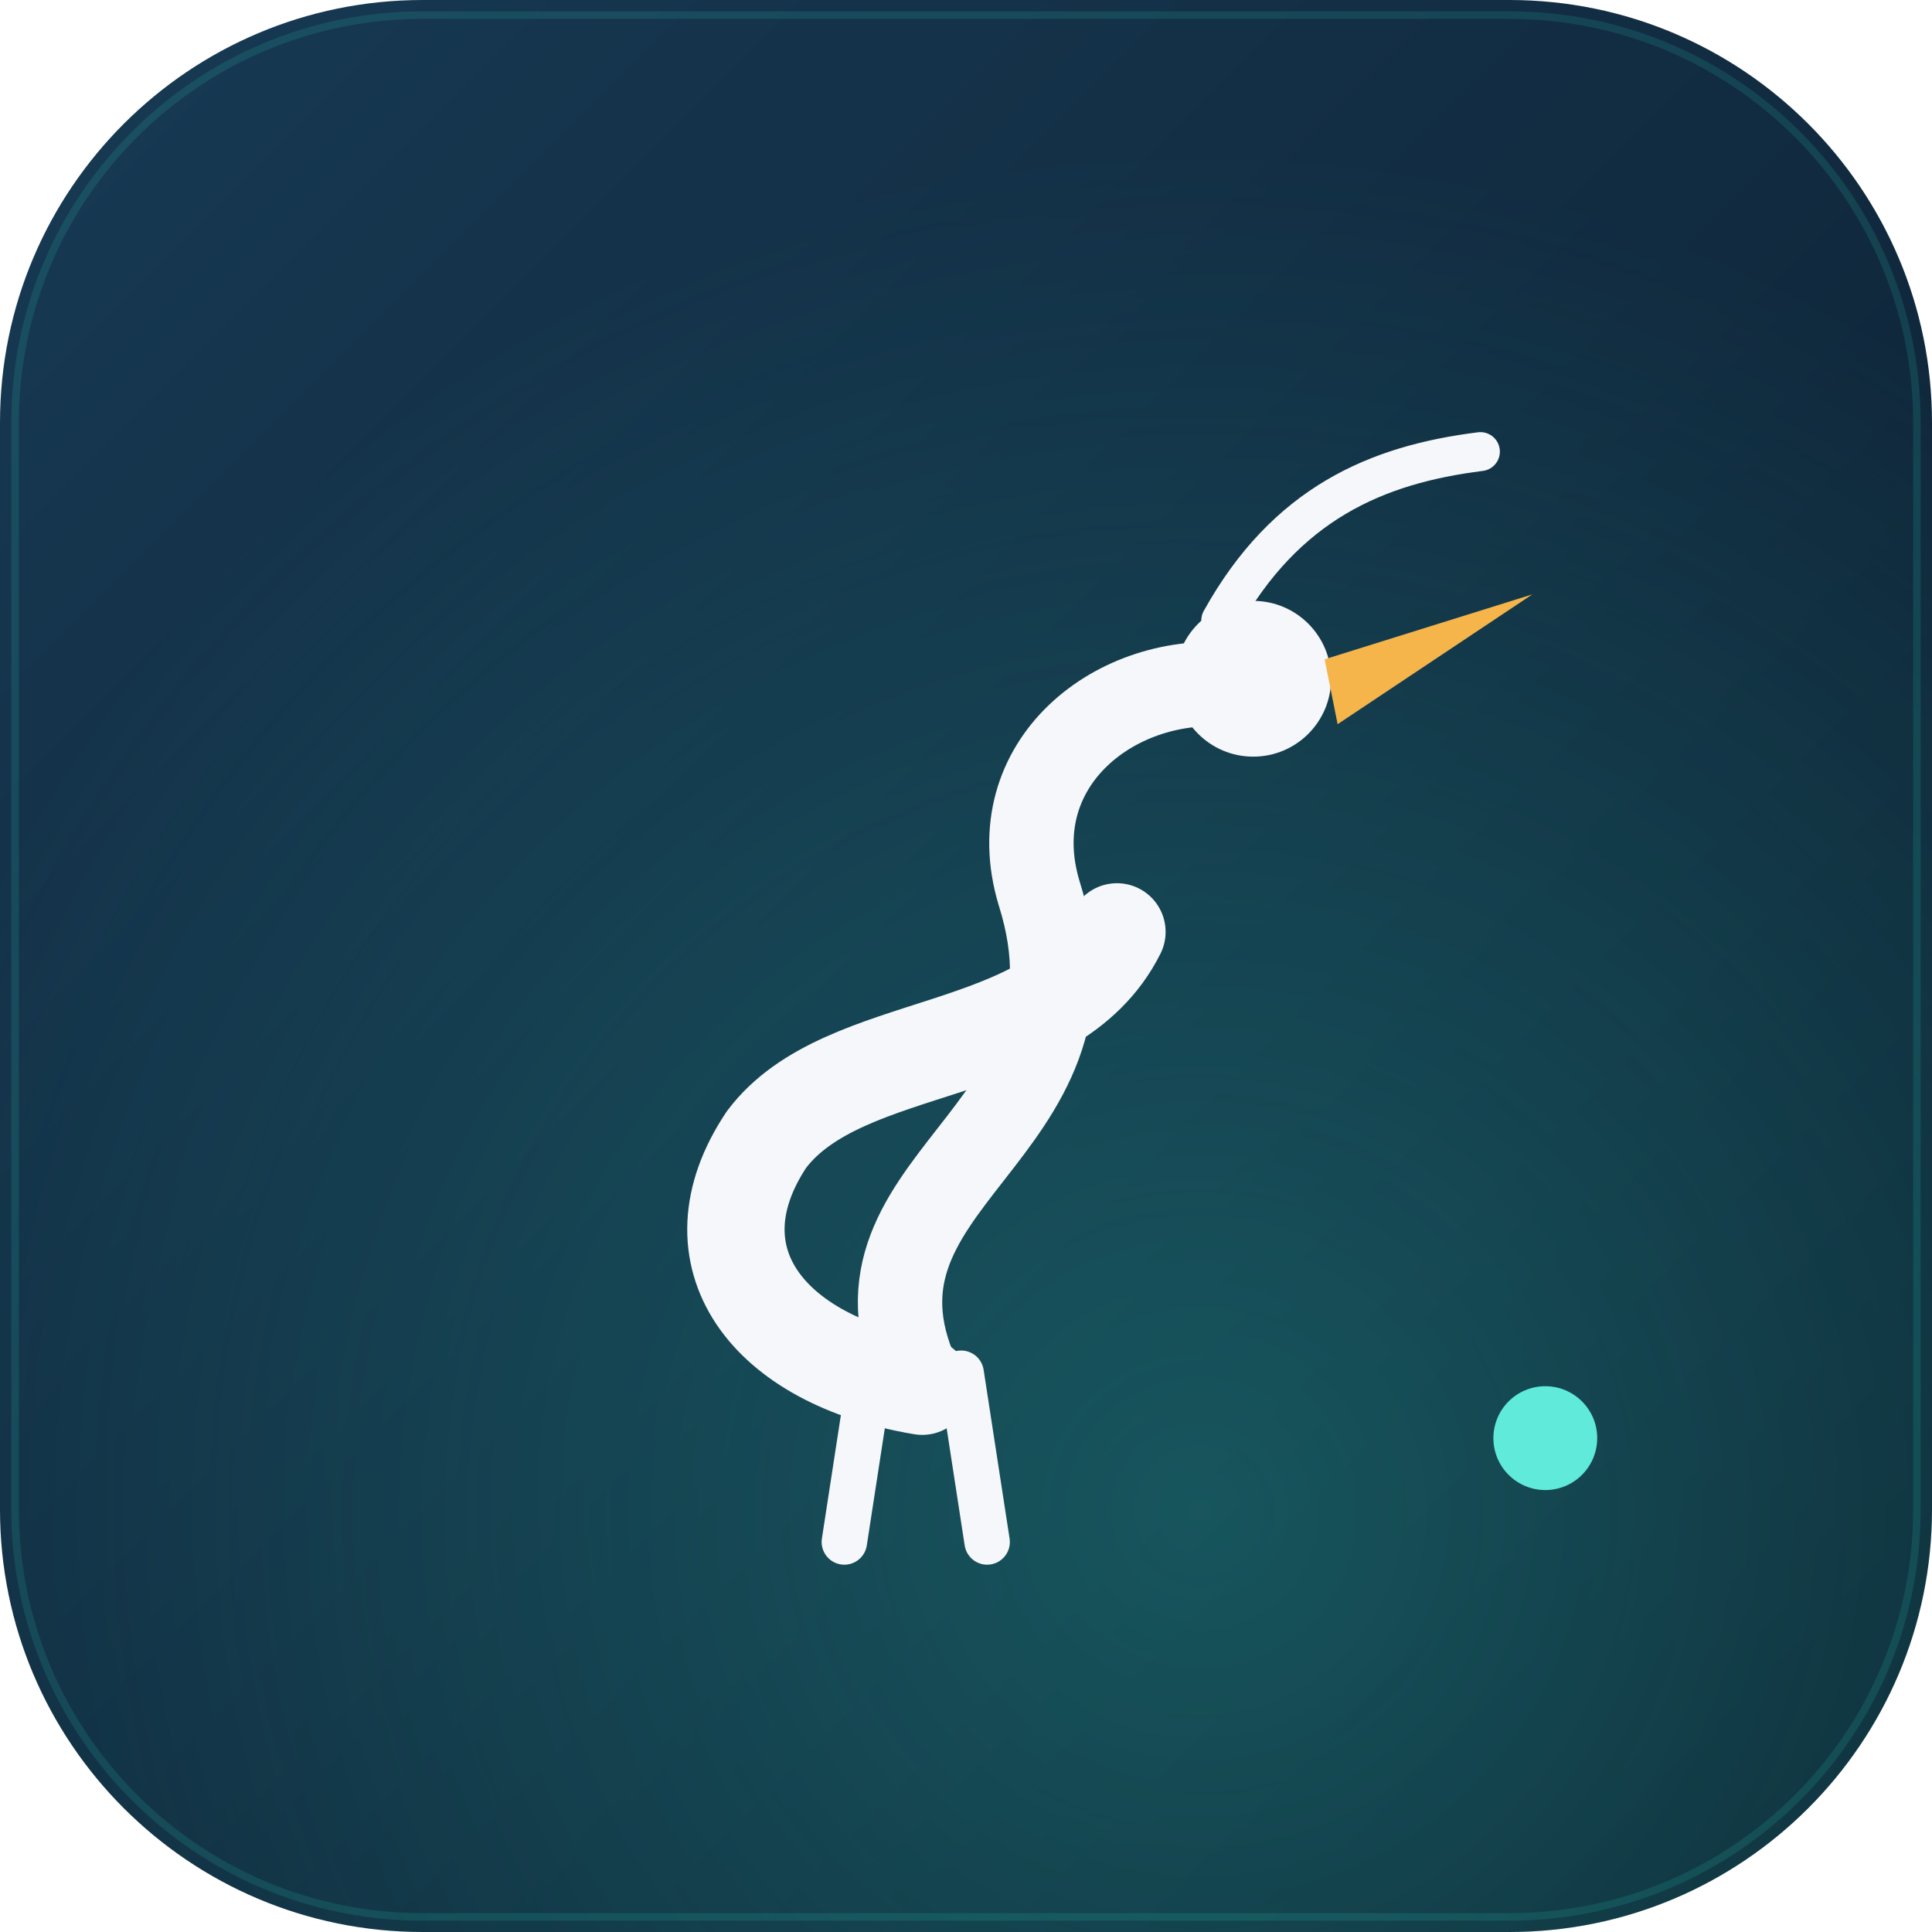
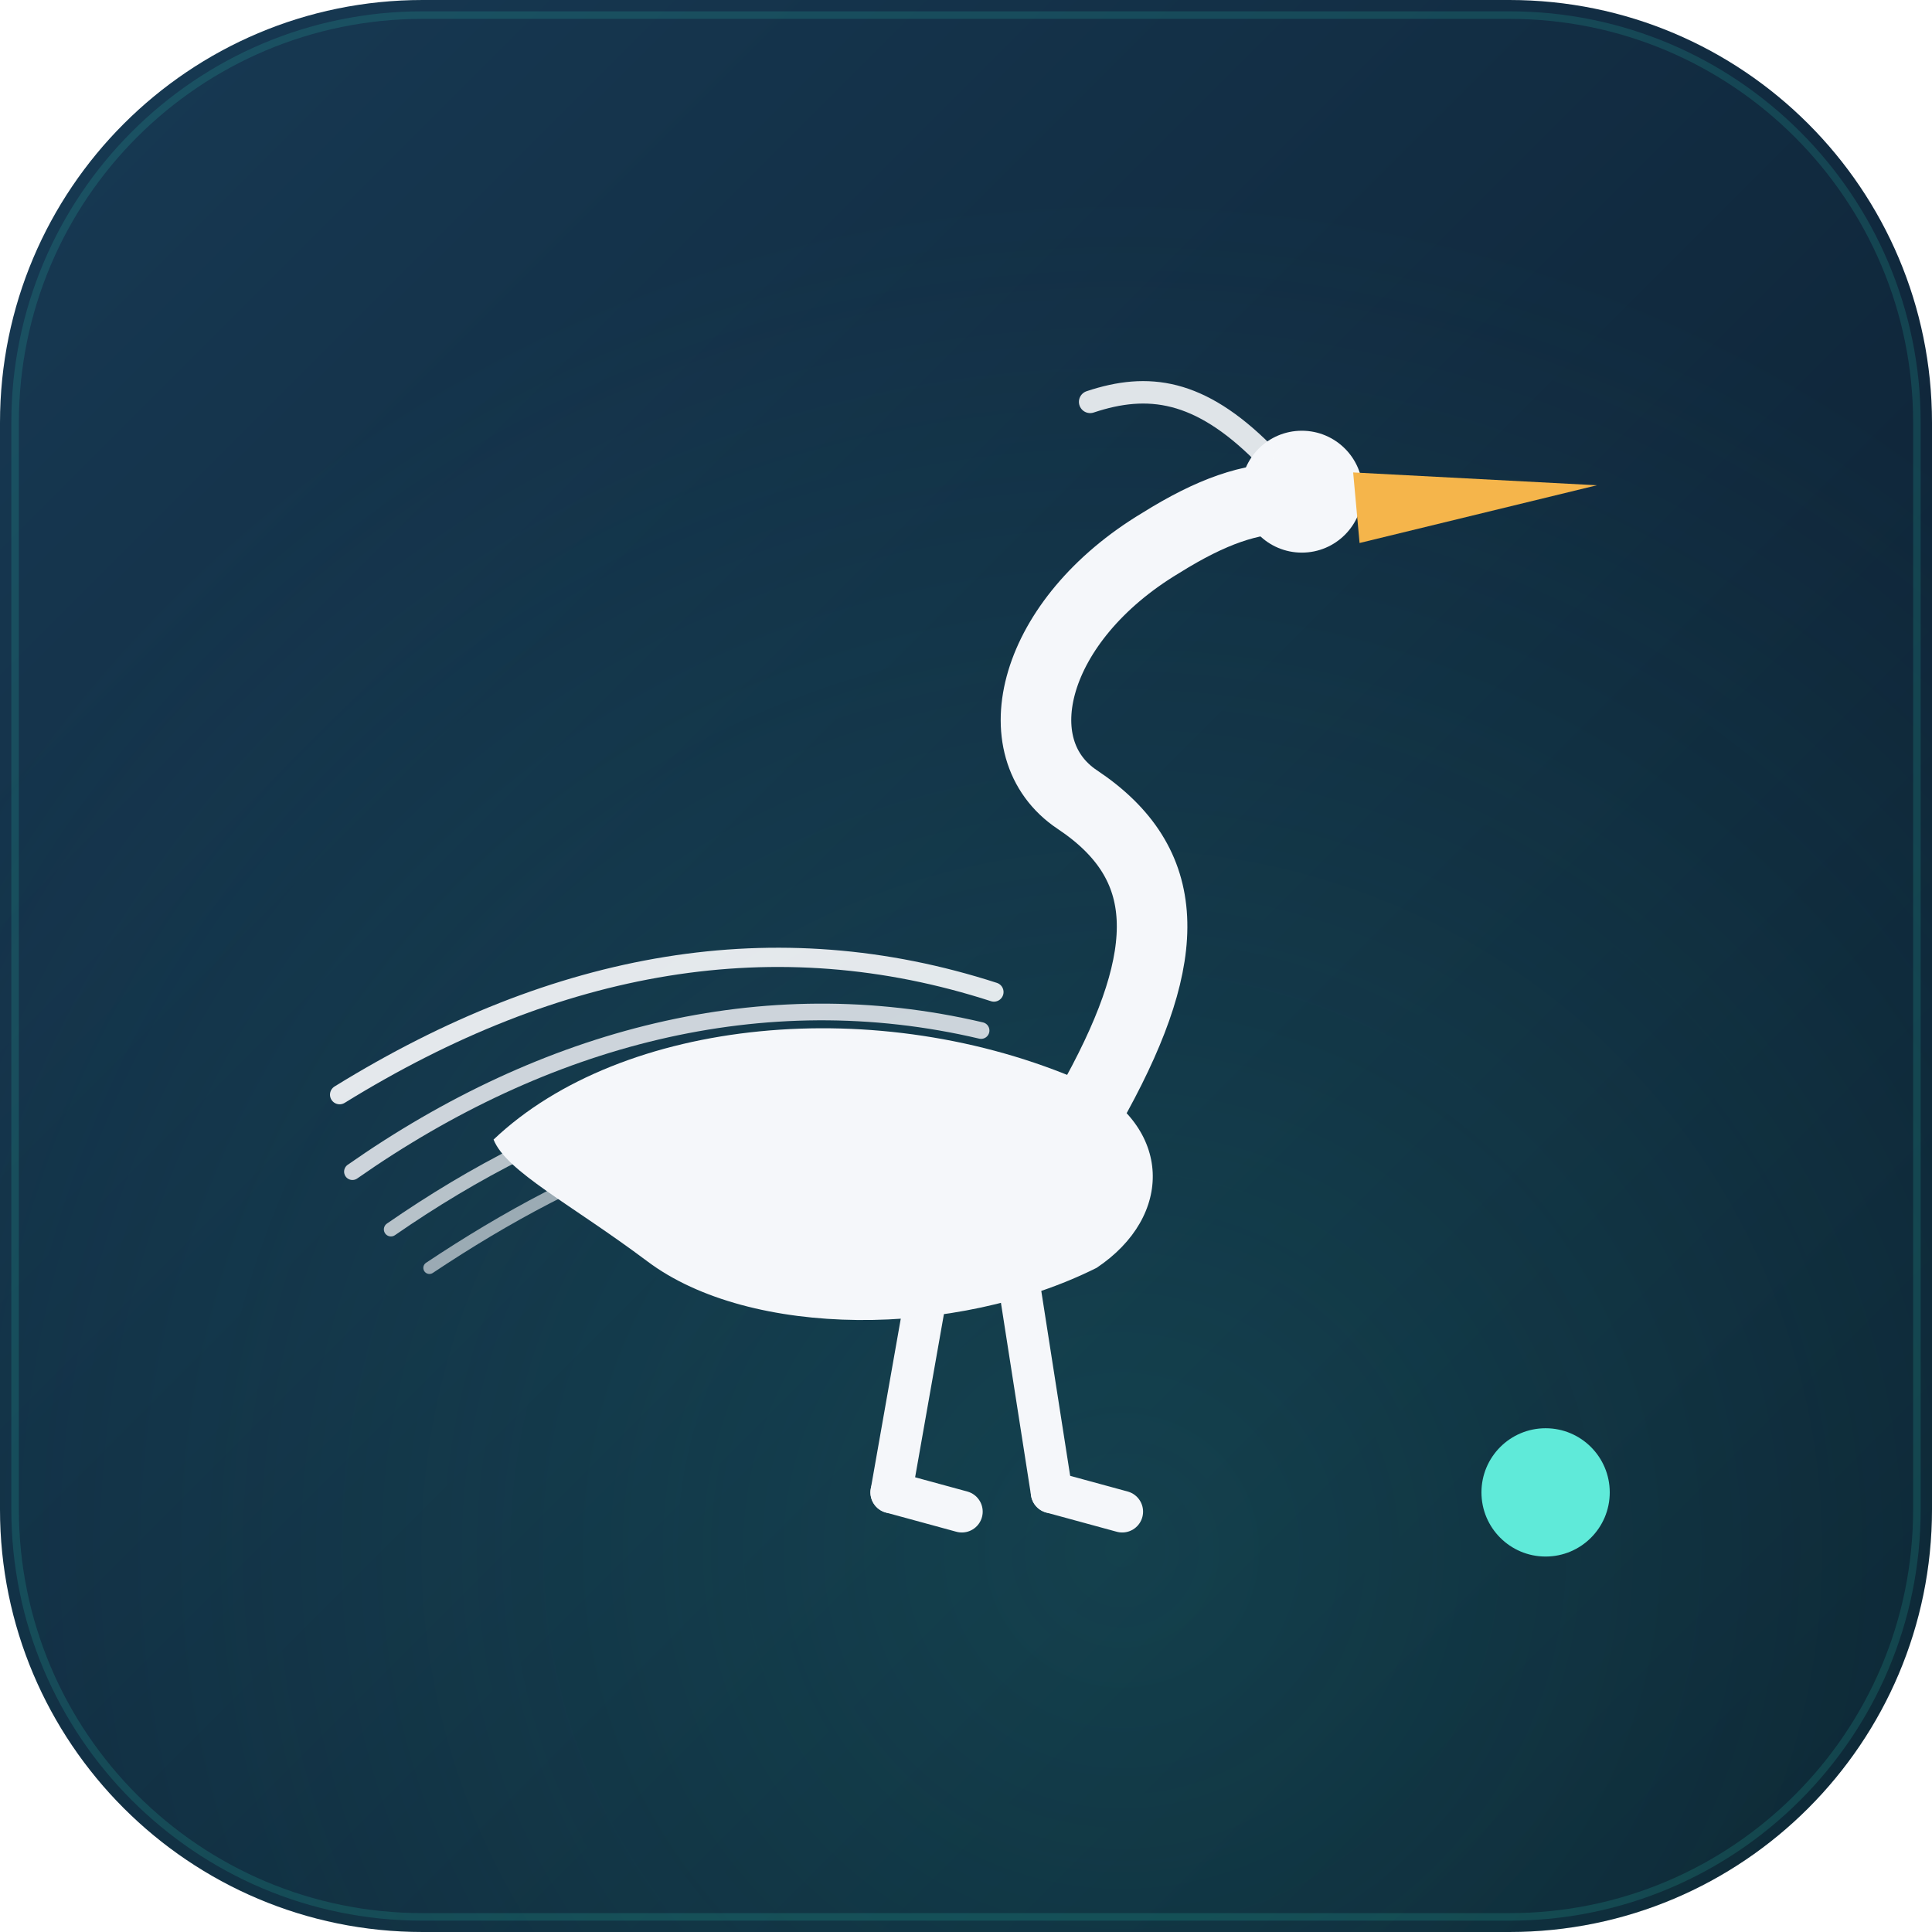
<svg xmlns="http://www.w3.org/2000/svg" width="512" height="512" viewBox="0 0 512 512" role="img" aria-label="Egret app icon">
  <defs>
    <linearGradient id="tile" x1="0" y1="0" x2="1" y2="1">
      <stop offset="0" stop-color="#173A54" />
      <stop offset="1" stop-color="#0B1B2B" />
    </linearGradient>
-     <radialGradient id="glow" cx="0.62" cy="0.78" r="0.7">
-       <stop offset="0" stop-color="#2DD4BF" stop-opacity="0.28" />
+     <radialGradient id="glow" cx="0.58" cy="0.8" r="0.7">
+       <stop offset="0" stop-color="#2DD4BF" stop-opacity="0.16" />
      <stop offset="1" stop-color="#2DD4BF" stop-opacity="0" />
    </radialGradient>
    <linearGradient id="egress" x1="0" y1="0" x2="1" y2="0">
-       <stop offset="0" stop-color="#2DD4BF" stop-opacity="0" />
-       <stop offset="0.4" stop-color="#2DD4BF" />
+       <stop offset="0" stop-color="#2DD4BF" stop-opacity="0.5" />
+       <stop offset="0.35" stop-color="#2DD4BF" />
      <stop offset="1" stop-color="#5FEAD9" />
    </linearGradient>
  </defs>
  <rect x="0" y="0" width="512" height="512" rx="112" fill="url(#tile)" />
  <rect x="0" y="0" width="512" height="512" rx="112" fill="url(#glow)" />
-   <rect x="4" y="4" width="504" height="504" rx="108" fill="none" stroke="#2DD4BF" stroke-opacity="0.15" stroke-width="2" />
-   <g transform="translate(38,44) scale(1.72)">
-     <line x1="40" y1="196" x2="216" y2="196" stroke="url(#egress)" stroke-width="7" stroke-linecap="round" />
-     <circle cx="216" cy="196" r="8" fill="#5FEAD9" />
-     <g fill="none" stroke="#F5F7FA" stroke-width="13" stroke-linecap="round" stroke-linejoin="round">
-       <path d="M120 188 C104 156 150 150 138 112 C132 92 150 78 168 80" />
-       <path d="M120 188 C96 184 84 168 96 150 C108 134 140 138 150 118" stroke-width="15" />
+   <rect x="4" y="4" width="504" height="504" rx="108" fill="none" stroke="#2DD4BF" stroke-opacity="0.16" stroke-width="2" />
+   <g transform="translate(56,47) scale(1.7)">
+     <line x1="34" y1="205" x2="208" y2="205" stroke="url(#egress)" stroke-width="10" stroke-linecap="round" />
+     <circle cx="208" cy="205" r="10" fill="#5FEAD9" />
+     <g stroke="#F5F7FA" stroke-width="6.5" stroke-linecap="round" stroke-linejoin="round">
+       <path d="M112 171 L106 205" />
+       <path d="M126 173 L131 205" />
+       <path d="M106 205 l11 3" />
+       <path d="M131 205 l11 3" />
    </g>
-     <circle cx="171" cy="79" r="12" fill="#F5F7FA" />
-     <path d="M182 76 L214 66 L184 86 Z" fill="#F5B54B" />
-     <path d="M166 70 C176 52 190 46 206 44" fill="none" stroke="#F5F7FA" stroke-width="6" stroke-linecap="round" />
-     <g stroke="#F5F7FA" stroke-width="7" stroke-linecap="round">
-       <line x1="112" y1="186" x2="108" y2="212" />
-       <line x1="126" y1="186" x2="130" y2="212" />
+     <g fill="none" stroke="#F5F7FA" stroke-linecap="round">
+       <path d="M122 127 C88 116 54 122 20 143" stroke-width="3" opacity="0.92" />
+       <path d="M120 133 C86 125 52 134 22 155" stroke-width="2.6" opacity="0.82" />
+       <path d="M116 140 C84 135 54 146 28 164" stroke-width="2.2" opacity="0.72" />
+       <path d="M112 146 C84 143 58 154 34 170" stroke-width="1.9" opacity="0.6" />
    </g>
+     <path d="M44 150 C64 131 104 127 136 141 C150 148 150 162 138 170              C116 181 84 181 68 169 C56 160 46 155 44 150 Z" fill="#F5F7FA" />
+     <path d="M138 143 C150 121 150 107 135 97 C123 89 128 69 148 57              C156 52 162 50 168 50" fill="none" stroke="#F5F7FA" stroke-width="11" stroke-linecap="round" stroke-linejoin="round" />
+     <circle cx="170" cy="49" r="9.5" fill="#F5F7FA" />
+     <path d="M164 43 C154 33 146 32 137 35" fill="none" stroke="#F5F7FA" stroke-width="3.5" stroke-linecap="round" opacity="0.9" />
+     <path d="M178 46 L216 48 L179 57 Z" fill="#F5B54B" />
  </g>
</svg>
